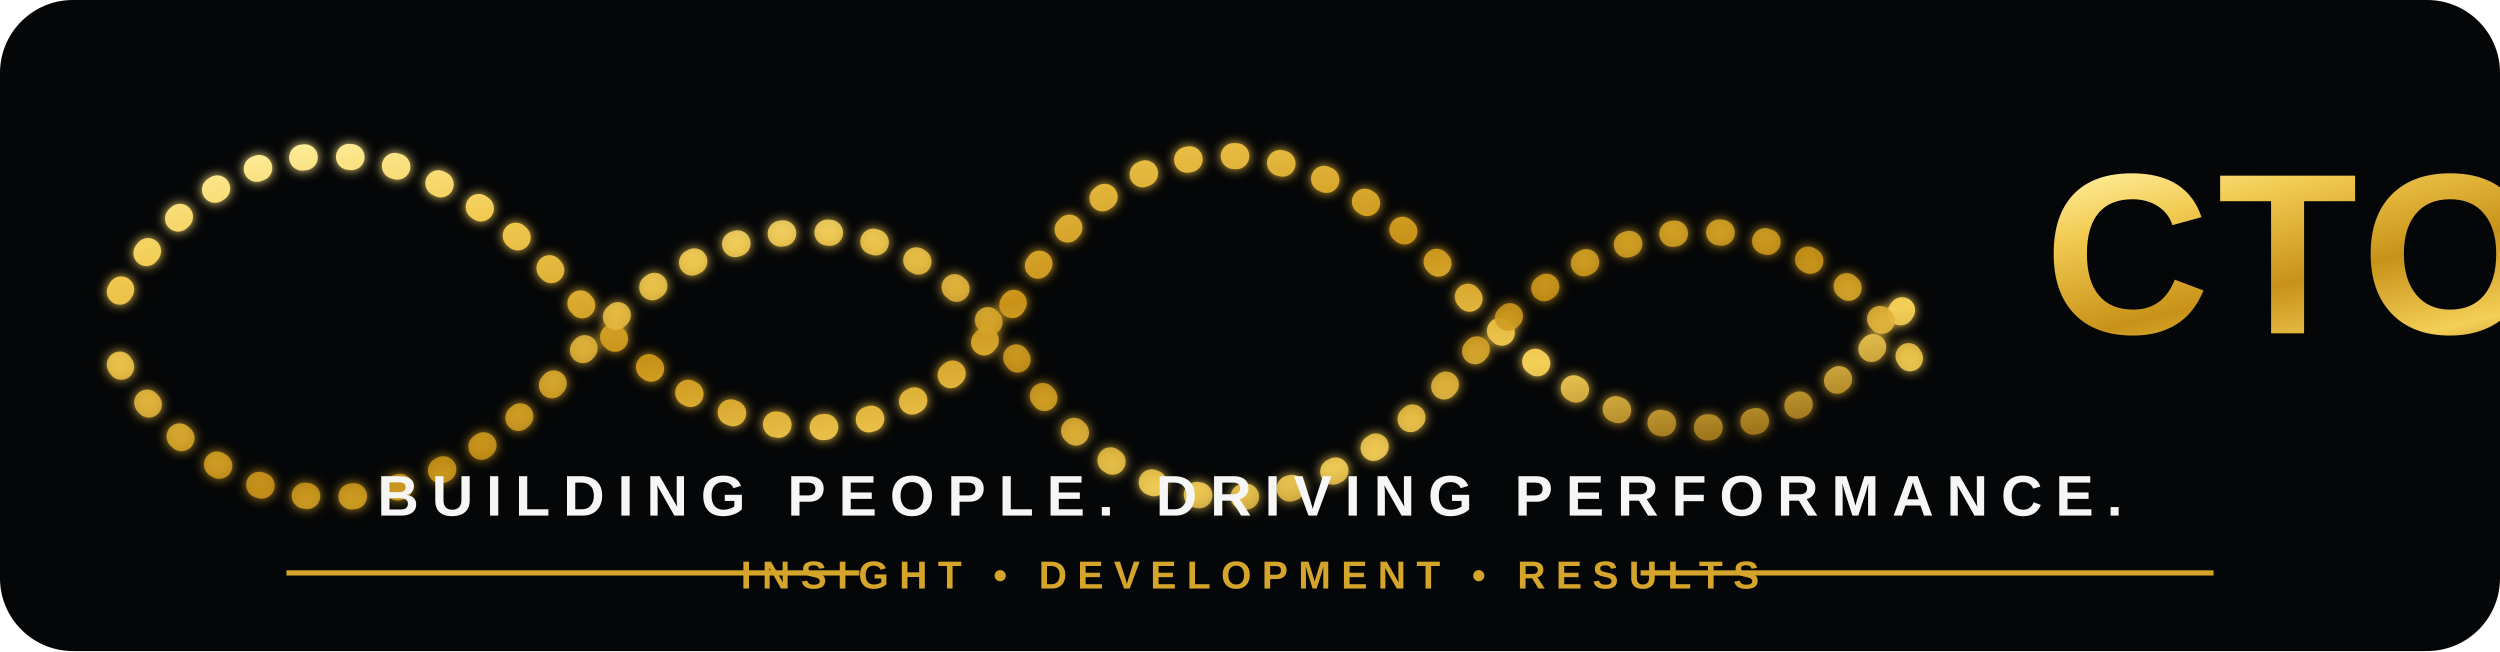
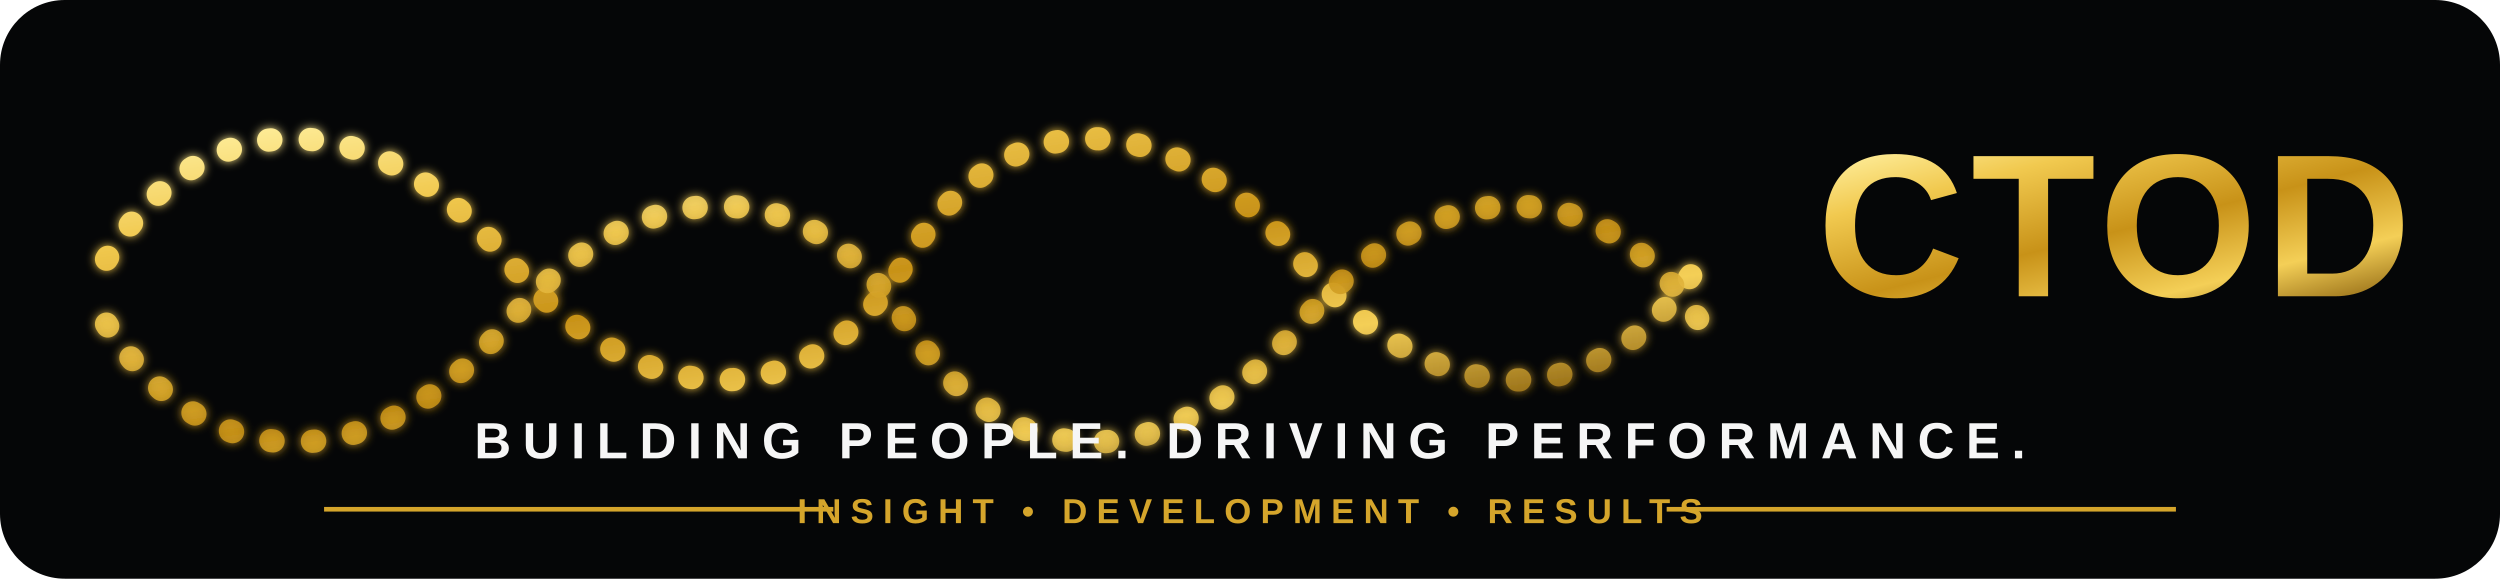
- <svg xmlns="http://www.w3.org/2000/svg" viewBox="0 0 960 250" role="img" aria-labelledby="title desc">
+ <svg xmlns="http://www.w3.org/2000/svg" viewBox="0 0 1080 250" role="img" aria-labelledby="title desc">
  <defs>
    <linearGradient id="gold" x1="0" y1="0" x2="1" y2="1">
      <stop offset="0" stop-color="#fff0a0" />
      <stop offset=".22" stop-color="#f1c94f" />
      <stop offset=".52" stop-color="#c89218" />
      <stop offset=".78" stop-color="#f4cf57" />
      <stop offset="1" stop-color="#8d6410" />
    </linearGradient>
    <filter id="glow" x="-20%" y="-30%" width="140%" height="160%">
      <feGaussianBlur stdDeviation="2" result="b" />
      <feMerge>
        <feMergeNode in="b" />
        <feMergeNode in="SourceGraphic" />
      </feMerge>
    </filter>
  </defs>
-   <rect width="960" height="250" rx="28" fill="#050607" />
+   <rect width="1080" height="250" rx="28" fill="#050607" />
  <g transform="translate(36 36)" fill="none" stroke="url(#gold)" stroke-width="10" stroke-linecap="round" stroke-dasharray="1 17" filter="url(#glow)">
    <path d="M10 76C53 5 126 8 183 76s130 71 173 0S469 8 526 76 656 147 699 76" />
    <path d="M10 104c43 68 116 68 173 0s130-68 173 0 113 68 170 0 130-68 173 0" opacity=".88" />
  </g>
  <line x1="755" y1="42" x2="755" y2="156" stroke="url(#gold)" stroke-width="3" />
  <text x="785" y="128" fill="url(#gold)" font-family="Arial Black,Arial,sans-serif" font-size="88" font-weight="900" letter-spacing="3">CTOD</text>
-   <text x="480" y="198" text-anchor="middle" fill="#f6f6f6" font-family="Arial,Helvetica,sans-serif" font-size="22" font-weight="700" letter-spacing="5">BUILDING PEOPLE. DRIVING PERFORMANCE.</text>
-   <line x1="110" y1="220" x2="330" y2="220" stroke="#d5a52b" stroke-width="2" />
-   <text x="480" y="226" text-anchor="middle" fill="#d5a52b" font-family="Arial,Helvetica,sans-serif" font-size="15" font-weight="700" letter-spacing="4">INSIGHT • DEVELOPMENT • RESULTS</text>
-   <line x1="630" y1="220" x2="850" y2="220" stroke="#d5a52b" stroke-width="2" />
+   <text x="540" y="198" text-anchor="middle" fill="#f6f6f6" font-family="Arial,Helvetica,sans-serif" font-size="22" font-weight="700" letter-spacing="5">BUILDING PEOPLE. DRIVING PERFORMANCE.</text>
+   <line x1="140" y1="220" x2="360" y2="220" stroke="#d5a52b" stroke-width="2" />
+   <text x="540" y="226" text-anchor="middle" fill="#d5a52b" font-family="Arial,Helvetica,sans-serif" font-size="15" font-weight="700" letter-spacing="4">INSIGHT • DEVELOPMENT • RESULTS</text>
+   <line x1="720" y1="220" x2="940" y2="220" stroke="#d5a52b" stroke-width="2" />
</svg>
